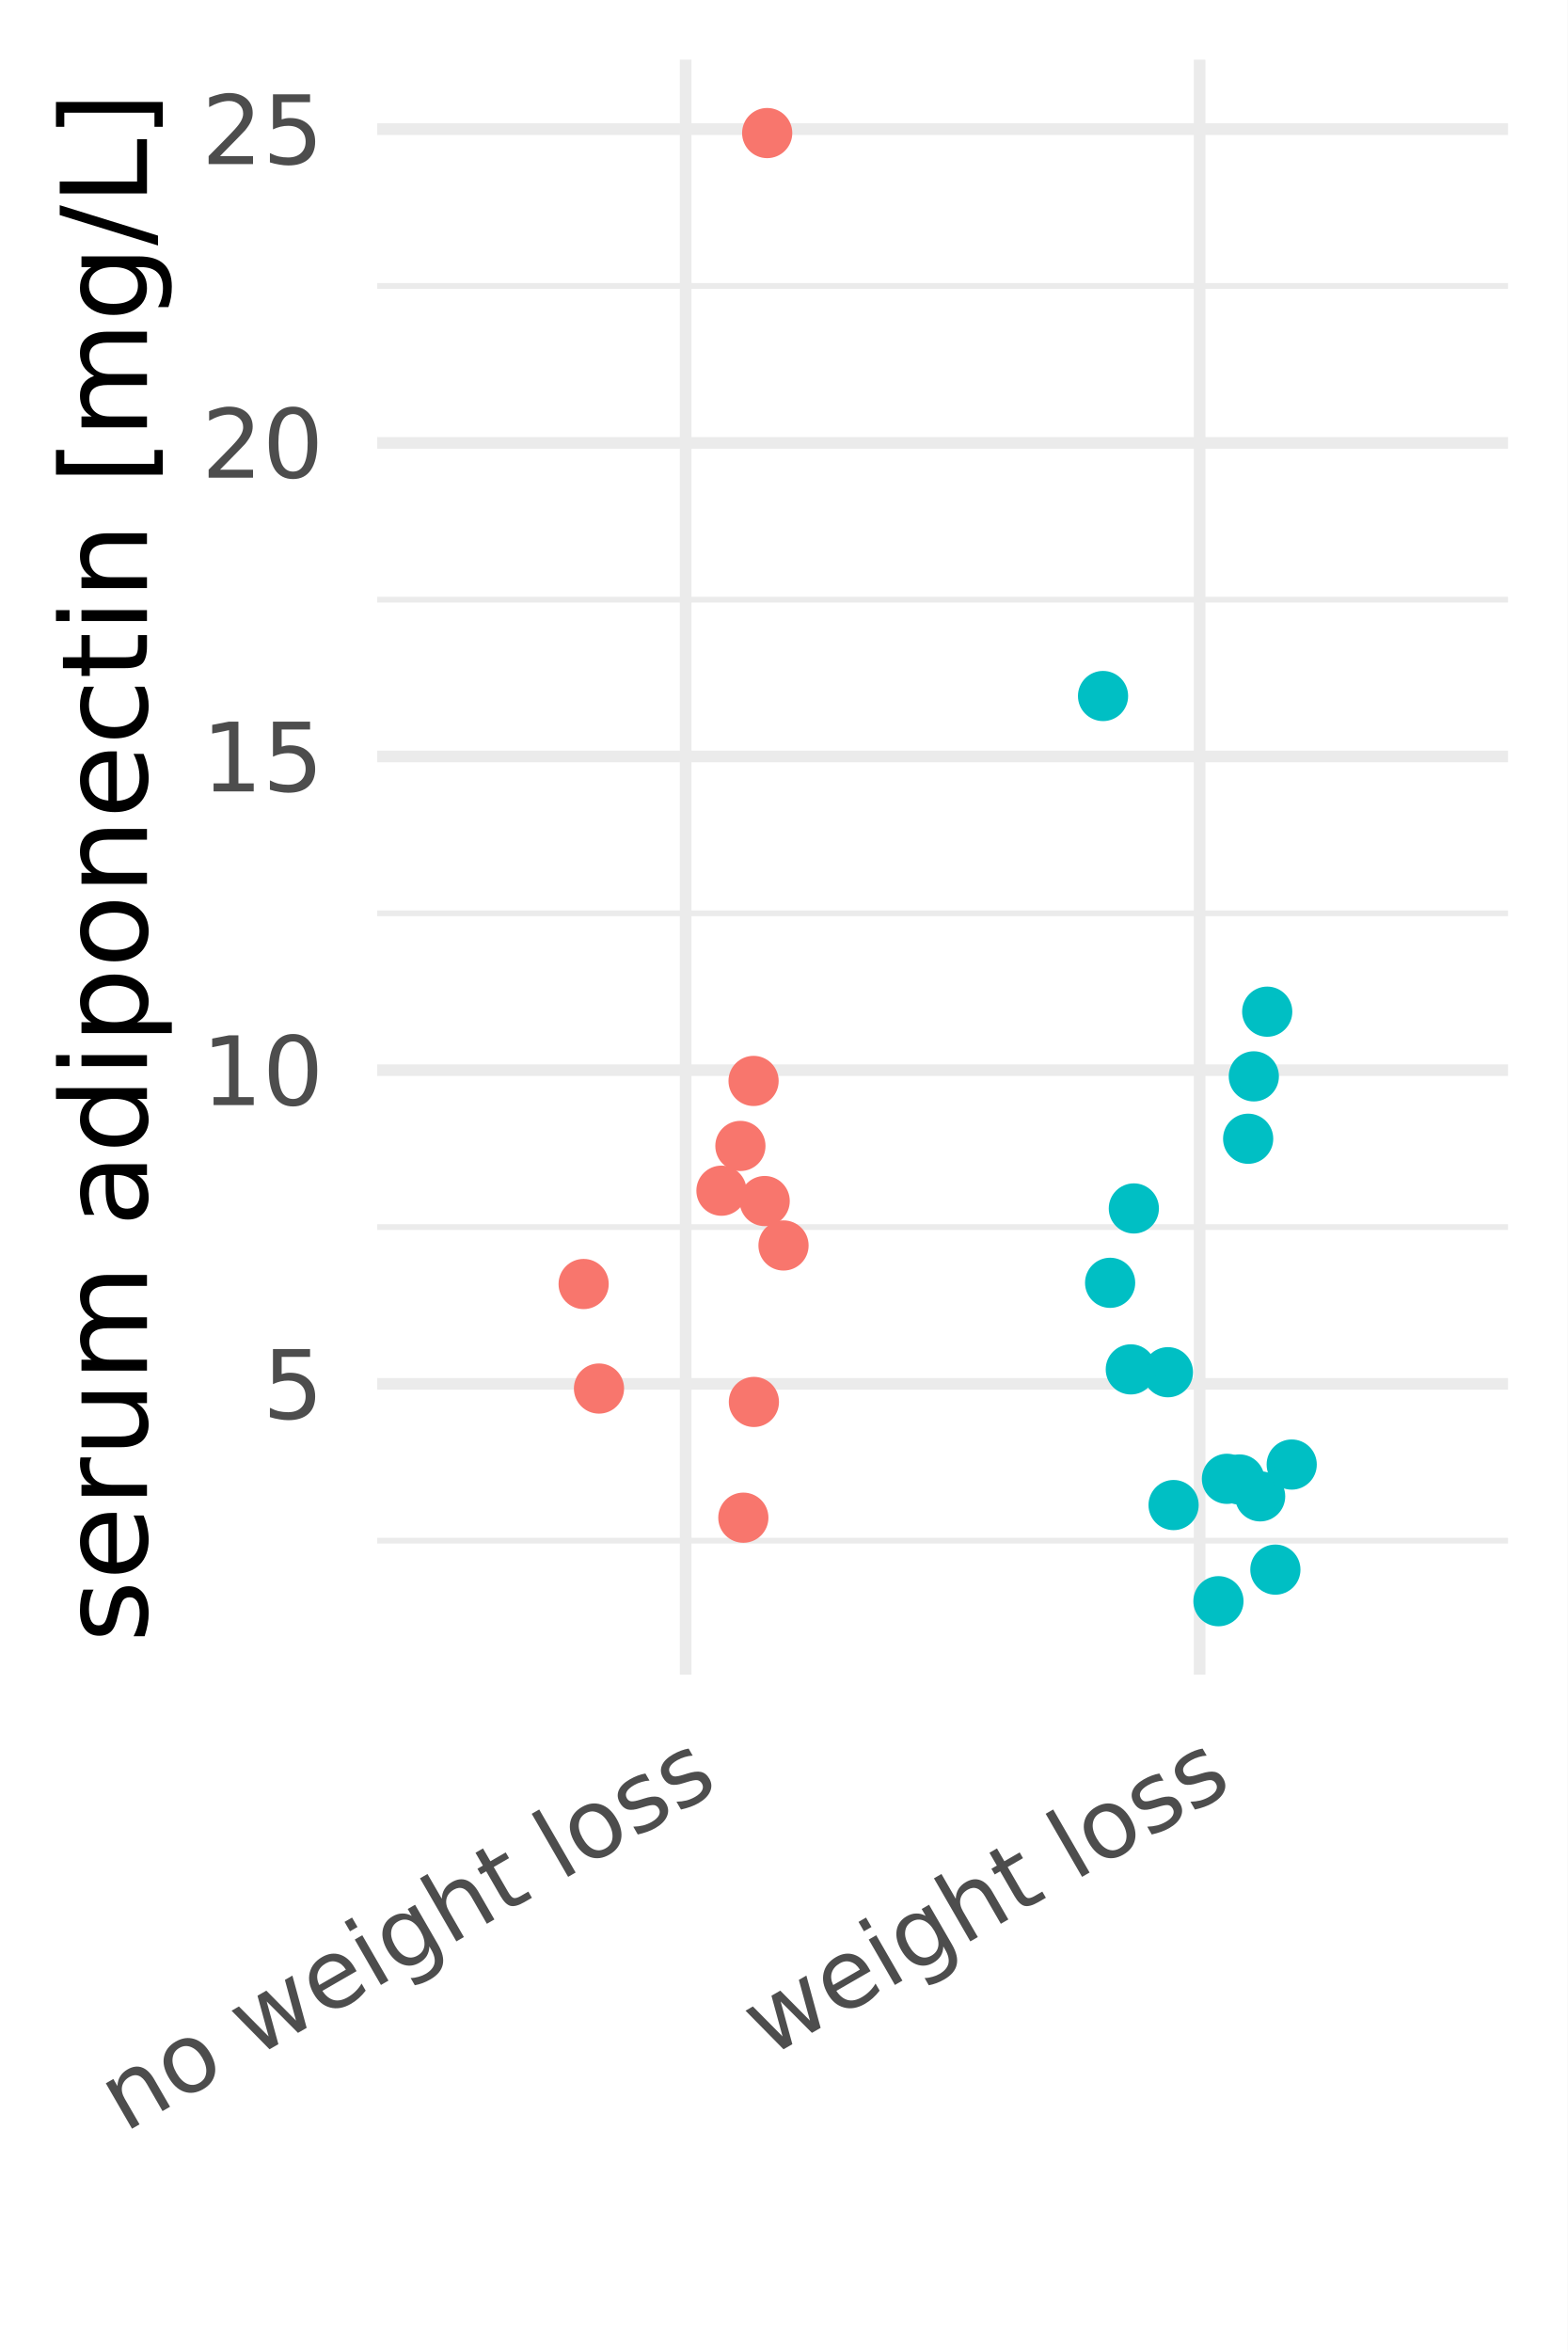
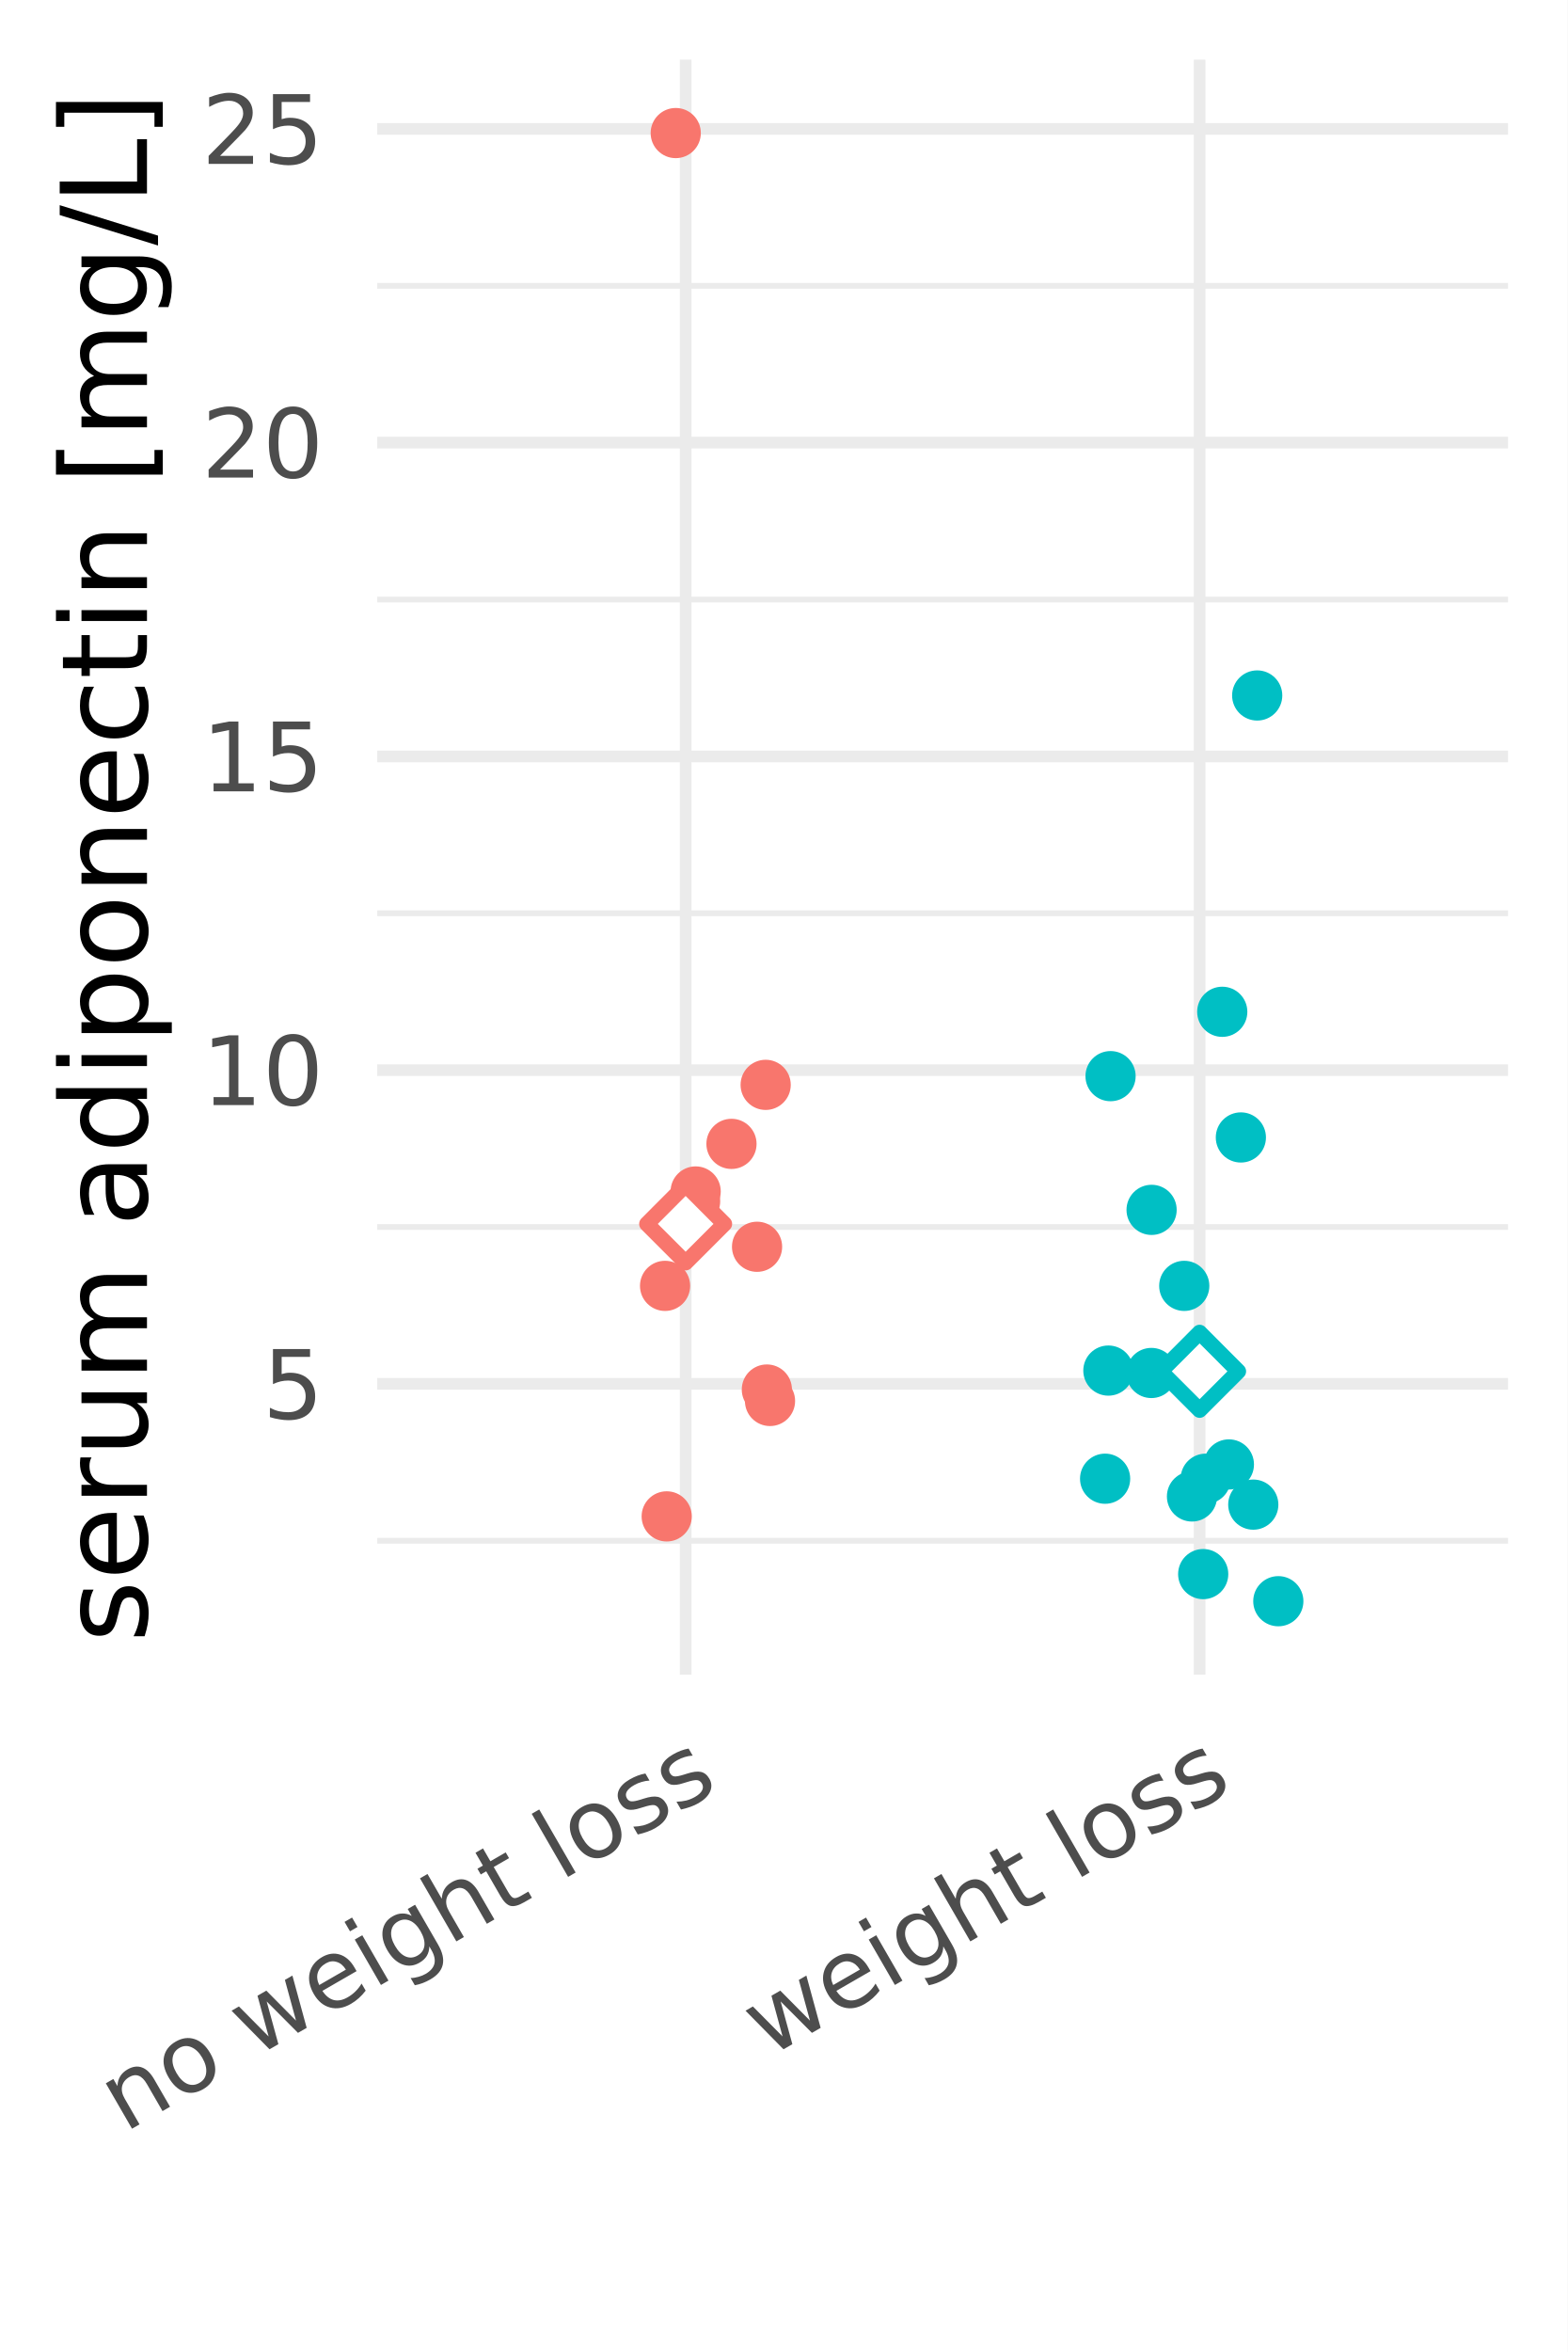
<svg xmlns="http://www.w3.org/2000/svg" class="svglite" width="144.00pt" height="216.00pt" viewBox="0 0 144.00 216.00">
  <defs>
    <style type="text/css">
    .svglite line, .svglite polyline, .svglite polygon, .svglite path, .svglite rect, .svglite circle {
      fill: none;
      stroke: #000000;
      stroke-linecap: round;
      stroke-linejoin: round;
      stroke-miterlimit: 10.00;
    }
  </style>
  </defs>
  <rect width="100%" height="100%" style="stroke: none; fill: #FFFFFF;" />
  <defs>
    <clipPath id="cpMC4wMHwxNDQuMDB8MC4wMHwyMTYuMDA=">
      <rect x="0.00" y="0.00" width="144.00" height="216.00" />
    </clipPath>
  </defs>
  <g clip-path="url(#cpMC4wMHwxNDQuMDB8MC4wMHwyMTYuMDA=)">
</g>
  <defs>
    <clipPath id="cpMzQuNjV8MTM4LjUyfDUuNDh8MTUzLjc5">
      <rect x="34.65" y="5.48" width="103.87" height="148.31" />
    </clipPath>
  </defs>
  <g clip-path="url(#cpMzQuNjV8MTM4LjUyfDUuNDh8MTUzLjc5)">
-     <polyline points="34.65,141.49 138.52,141.49 " style="stroke-width: 0.53; stroke: #EBEBEB; stroke-linecap: butt;" />
-     <polyline points="34.65,112.69 138.52,112.69 " style="stroke-width: 0.53; stroke: #EBEBEB; stroke-linecap: butt;" />
-     <polyline points="34.65,83.88 138.52,83.88 " style="stroke-width: 0.53; stroke: #EBEBEB; stroke-linecap: butt;" />
-     <polyline points="34.65,55.07 138.52,55.07 " style="stroke-width: 0.53; stroke: #EBEBEB; stroke-linecap: butt;" />
-     <polyline points="34.65,26.26 138.52,26.26 " style="stroke-width: 0.53; stroke: #EBEBEB; stroke-linecap: butt;" />
+     <polyline points="34.65,141.50 138.52,141.50 " style="stroke-width: 0.53; stroke: #EBEBEB; stroke-linecap: butt;" />
+     <polyline points="34.65,112.68 138.52,112.68 " style="stroke-width: 0.53; stroke: #EBEBEB; stroke-linecap: butt;" />
+     <polyline points="34.65,83.87 138.52,83.87 " style="stroke-width: 0.53; stroke: #EBEBEB; stroke-linecap: butt;" />
+     <polyline points="34.65,55.06 138.52,55.06 " style="stroke-width: 0.53; stroke: #EBEBEB; stroke-linecap: butt;" />
+     <polyline points="34.65,26.25 138.52,26.25 " style="stroke-width: 0.53; stroke: #EBEBEB; stroke-linecap: butt;" />
    <polyline points="34.65,127.09 138.52,127.09 " style="stroke-width: 1.07; stroke: #EBEBEB; stroke-linecap: butt;" />
    <polyline points="34.65,98.28 138.52,98.28 " style="stroke-width: 1.07; stroke: #EBEBEB; stroke-linecap: butt;" />
    <polyline points="34.65,69.47 138.52,69.47 " style="stroke-width: 1.07; stroke: #EBEBEB; stroke-linecap: butt;" />
-     <polyline points="34.65,40.67 138.52,40.67 " style="stroke-width: 1.07; stroke: #EBEBEB; stroke-linecap: butt;" />
-     <polyline points="34.65,11.86 138.52,11.86 " style="stroke-width: 1.07; stroke: #EBEBEB; stroke-linecap: butt;" />
+     <polyline points="34.65,40.65 138.52,40.65 " style="stroke-width: 1.07; stroke: #EBEBEB; stroke-linecap: butt;" />
+     <polyline points="34.65,11.84 138.52,11.84 " style="stroke-width: 1.07; stroke: #EBEBEB; stroke-linecap: butt;" />
    <polyline points="62.98,153.79 62.98,5.48 " style="stroke-width: 1.07; stroke: #EBEBEB; stroke-linecap: butt;" />
    <polyline points="110.19,153.79 110.19,5.48 " style="stroke-width: 1.07; stroke: #EBEBEB; stroke-linecap: butt;" />
-     <circle cx="115.75" cy="137.42" r="1.95" style="stroke-width: 0.71; stroke: #00BFC4; fill: #00BFC4;" />
-     <circle cx="101.97" cy="117.81" r="1.95" style="stroke-width: 0.71; stroke: #00BFC4; fill: #00BFC4;" />
-     <circle cx="101.32" cy="63.92" r="1.95" style="stroke-width: 0.71; stroke: #00BFC4; fill: #00BFC4;" />
-     <circle cx="114.65" cy="104.58" r="1.95" style="stroke-width: 0.71; stroke: #00BFC4; fill: #00BFC4;" />
-     <circle cx="104.15" cy="110.98" r="1.95" style="stroke-width: 0.71; stroke: #00BFC4; fill: #00BFC4;" />
-     <circle cx="107.80" cy="138.22" r="1.95" style="stroke-width: 0.71; stroke: #00BFC4; fill: #00BFC4;" />
-     <circle cx="113.85" cy="135.87" r="1.95" style="stroke-width: 0.71; stroke: #00BFC4; fill: #00BFC4;" />
-     <circle cx="118.65" cy="134.50" r="1.95" style="stroke-width: 0.71; stroke: #00BFC4; fill: #00BFC4;" />
-     <circle cx="112.70" cy="135.81" r="1.95" style="stroke-width: 0.71; stroke: #00BFC4; fill: #00BFC4;" />
-     <circle cx="111.92" cy="147.05" r="1.95" style="stroke-width: 0.71; stroke: #00BFC4; fill: #00BFC4;" />
-     <circle cx="115.17" cy="98.85" r="1.95" style="stroke-width: 0.71; stroke: #00BFC4; fill: #00BFC4;" />
-     <circle cx="107.28" cy="126.02" r="1.95" style="stroke-width: 0.71; stroke: #00BFC4; fill: #00BFC4;" />
-     <circle cx="103.87" cy="125.76" r="1.95" style="stroke-width: 0.71; stroke: #00BFC4; fill: #00BFC4;" />
-     <circle cx="117.15" cy="144.15" r="1.95" style="stroke-width: 0.71; stroke: #00BFC4; fill: #00BFC4;" />
-     <circle cx="116.40" cy="92.91" r="1.95" style="stroke-width: 0.71; stroke: #00BFC4; fill: #00BFC4;" />
-     <circle cx="55.02" cy="127.52" r="1.95" style="stroke-width: 0.71; stroke: #F8766D; fill: #F8766D;" />
-     <circle cx="68.01" cy="105.24" r="1.95" style="stroke-width: 0.71; stroke: #F8766D; fill: #F8766D;" />
-     <circle cx="70.24" cy="110.30" r="1.95" style="stroke-width: 0.71; stroke: #F8766D; fill: #F8766D;" />
-     <circle cx="69.22" cy="99.27" r="1.95" style="stroke-width: 0.71; stroke: #F8766D; fill: #F8766D;" />
-     <circle cx="66.27" cy="109.35" r="1.95" style="stroke-width: 0.71; stroke: #F8766D; fill: #F8766D;" />
-     <circle cx="71.97" cy="114.38" r="1.95" style="stroke-width: 0.71; stroke: #F8766D; fill: #F8766D;" />
-     <circle cx="69.25" cy="128.75" r="1.95" style="stroke-width: 0.71; stroke: #F8766D; fill: #F8766D;" />
-     <circle cx="53.61" cy="117.92" r="1.95" style="stroke-width: 0.71; stroke: #F8766D; fill: #F8766D;" />
-     <circle cx="68.28" cy="139.38" r="1.95" style="stroke-width: 0.71; stroke: #F8766D; fill: #F8766D;" />
-     <circle cx="70.47" cy="12.22" r="1.95" style="stroke-width: 0.71; stroke: #F8766D; fill: #F8766D;" />
+     <circle cx="109.49" cy="137.43" r="1.95" style="stroke-width: 0.71; stroke: #00BFC4; fill: #00BFC4;" />
+     <circle cx="108.78" cy="118.09" r="1.95" style="stroke-width: 0.71; stroke: #00BFC4; fill: #00BFC4;" />
+     <circle cx="115.48" cy="63.87" r="1.95" style="stroke-width: 0.71; stroke: #00BFC4; fill: #00BFC4;" />
+     <circle cx="113.98" cy="104.46" r="1.95" style="stroke-width: 0.71; stroke: #00BFC4; fill: #00BFC4;" />
+     <circle cx="105.78" cy="111.11" r="1.95" style="stroke-width: 0.71; stroke: #00BFC4; fill: #00BFC4;" />
+     <circle cx="115.12" cy="138.18" r="1.95" style="stroke-width: 0.71; stroke: #00BFC4; fill: #00BFC4;" />
+     <circle cx="110.75" cy="135.80" r="1.95" style="stroke-width: 0.71; stroke: #00BFC4; fill: #00BFC4;" />
+     <circle cx="112.88" cy="134.49" r="1.95" style="stroke-width: 0.71; stroke: #00BFC4; fill: #00BFC4;" />
+     <circle cx="101.51" cy="135.80" r="1.95" style="stroke-width: 0.71; stroke: #00BFC4; fill: #00BFC4;" />
+     <circle cx="117.42" cy="147.05" r="1.95" style="stroke-width: 0.71; stroke: #00BFC4; fill: #00BFC4;" />
+     <circle cx="102.01" cy="98.83" r="1.95" style="stroke-width: 0.71; stroke: #00BFC4; fill: #00BFC4;" />
+     <circle cx="105.76" cy="126.09" r="1.95" style="stroke-width: 0.71; stroke: #00BFC4; fill: #00BFC4;" />
+     <circle cx="101.81" cy="125.87" r="1.95" style="stroke-width: 0.71; stroke: #00BFC4; fill: #00BFC4;" />
+     <circle cx="110.52" cy="144.56" r="1.95" style="stroke-width: 0.71; stroke: #00BFC4; fill: #00BFC4;" />
+     <circle cx="112.27" cy="92.92" r="1.95" style="stroke-width: 0.71; stroke: #00BFC4; fill: #00BFC4;" />
+     <circle cx="70.44" cy="127.61" r="1.95" style="stroke-width: 0.71; stroke: #F8766D; fill: #F8766D;" />
+     <circle cx="67.19" cy="105.05" r="1.95" style="stroke-width: 0.71; stroke: #F8766D; fill: #F8766D;" />
+     <circle cx="63.85" cy="110.32" r="1.95" style="stroke-width: 0.71; stroke: #F8766D; fill: #F8766D;" />
+     <circle cx="70.33" cy="99.63" r="1.95" style="stroke-width: 0.71; stroke: #F8766D; fill: #F8766D;" />
+     <circle cx="63.90" cy="109.42" r="1.95" style="stroke-width: 0.71; stroke: #F8766D; fill: #F8766D;" />
+     <circle cx="69.54" cy="114.50" r="1.95" style="stroke-width: 0.71; stroke: #F8766D; fill: #F8766D;" />
+     <circle cx="70.73" cy="128.66" r="1.95" style="stroke-width: 0.71; stroke: #F8766D; fill: #F8766D;" />
+     <circle cx="61.09" cy="118.09" r="1.95" style="stroke-width: 0.71; stroke: #F8766D; fill: #F8766D;" />
+     <circle cx="61.24" cy="139.26" r="1.95" style="stroke-width: 0.71; stroke: #F8766D; fill: #F8766D;" />
+     <circle cx="62.07" cy="12.22" r="1.95" style="stroke-width: 0.71; stroke: #F8766D; fill: #F8766D;" />
+     <polygon points="62.98,115.96 66.54,112.40 62.98,108.83 59.42,112.40 " style="stroke-width: 1.42; stroke: #F8766D; fill: #FFFFFF;" />
+     <polygon points="110.19,129.50 113.75,125.94 110.19,122.37 106.63,125.94 " style="stroke-width: 1.42; stroke: #00BFC4; fill: #FFFFFF;" />
  </g>
  <g clip-path="url(#cpMC4wMHwxNDQuMDB8MC4wMHwyMTYuMDA=)">
    <text x="29.72" y="130.30" text-anchor="end" style="font-size: 8.80px; fill: #4D4D4D; font-family: DejaVu Sans;" textLength="5.59px" lengthAdjust="spacingAndGlyphs">5</text>
    <text x="29.72" y="101.49" text-anchor="end" style="font-size: 8.80px; fill: #4D4D4D; font-family: DejaVu Sans;" textLength="11.19px" lengthAdjust="spacingAndGlyphs">10</text>
-     <text x="29.72" y="72.68" text-anchor="end" style="font-size: 8.80px; fill: #4D4D4D; font-family: DejaVu Sans;" textLength="11.19px" lengthAdjust="spacingAndGlyphs">15</text>
-     <text x="29.72" y="43.87" text-anchor="end" style="font-size: 8.80px; fill: #4D4D4D; font-family: DejaVu Sans;" textLength="11.19px" lengthAdjust="spacingAndGlyphs">20</text>
-     <text x="29.72" y="15.07" text-anchor="end" style="font-size: 8.80px; fill: #4D4D4D; font-family: DejaVu Sans;" textLength="11.19px" lengthAdjust="spacingAndGlyphs">25</text>
+     <text x="29.72" y="72.67" text-anchor="end" style="font-size: 8.80px; fill: #4D4D4D; font-family: DejaVu Sans;" textLength="11.19px" lengthAdjust="spacingAndGlyphs">15</text>
+     <text x="29.72" y="43.86" text-anchor="end" style="font-size: 8.80px; fill: #4D4D4D; font-family: DejaVu Sans;" textLength="11.19px" lengthAdjust="spacingAndGlyphs">20</text>
+     <text x="29.72" y="15.05" text-anchor="end" style="font-size: 8.80px; fill: #4D4D4D; font-family: DejaVu Sans;" textLength="11.19px" lengthAdjust="spacingAndGlyphs">25</text>
    <text transform="translate(66.19,164.28) rotate(-30)" text-anchor="end" style="font-size: 8.80px; fill: #4D4D4D; font-family: DejaVu Sans;" textLength="63.22px" lengthAdjust="spacingAndGlyphs">no weight loss</text>
    <text transform="translate(113.40,164.28) rotate(-30)" text-anchor="end" style="font-size: 8.80px; fill: #4D4D4D; font-family: DejaVu Sans;" textLength="49.46px" lengthAdjust="spacingAndGlyphs">weight loss</text>
    <text transform="translate(13.50,79.64) rotate(-90)" text-anchor="middle" style="font-size: 11.00px; font-family: DejaVu Sans;" textLength="142.44px" lengthAdjust="spacingAndGlyphs">serum adiponectin [mg/L]</text>
  </g>
</svg>
